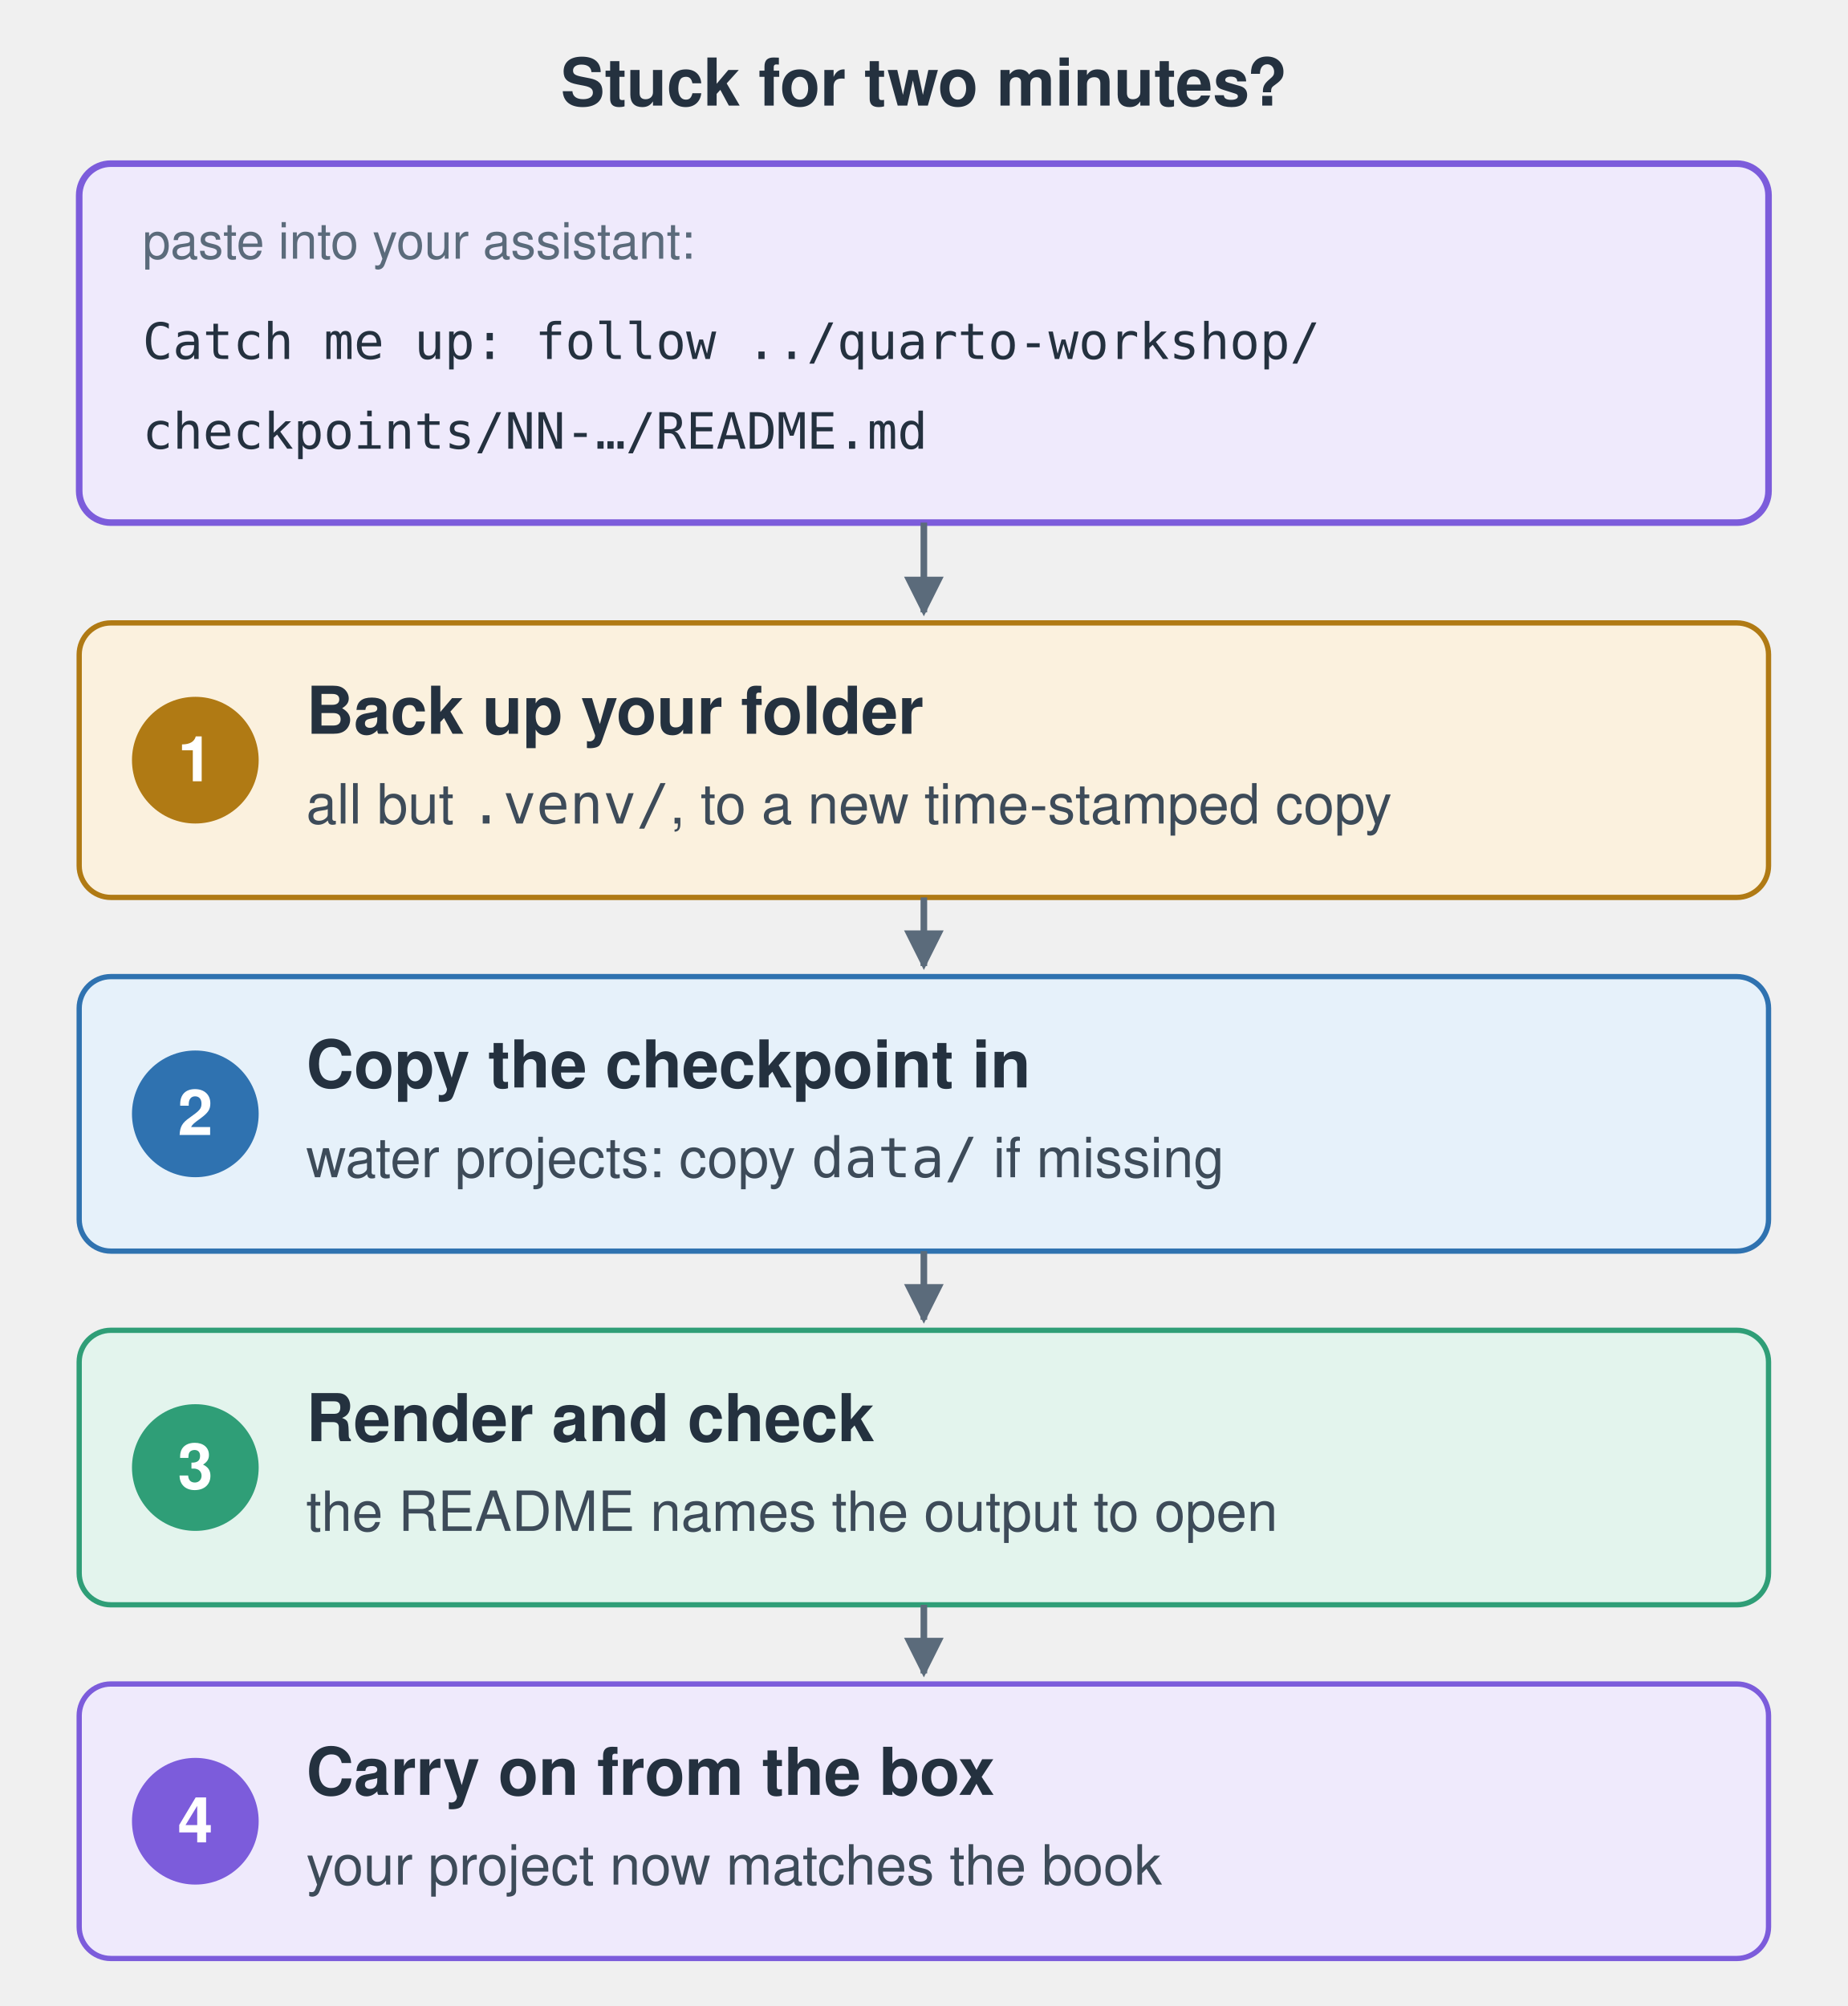
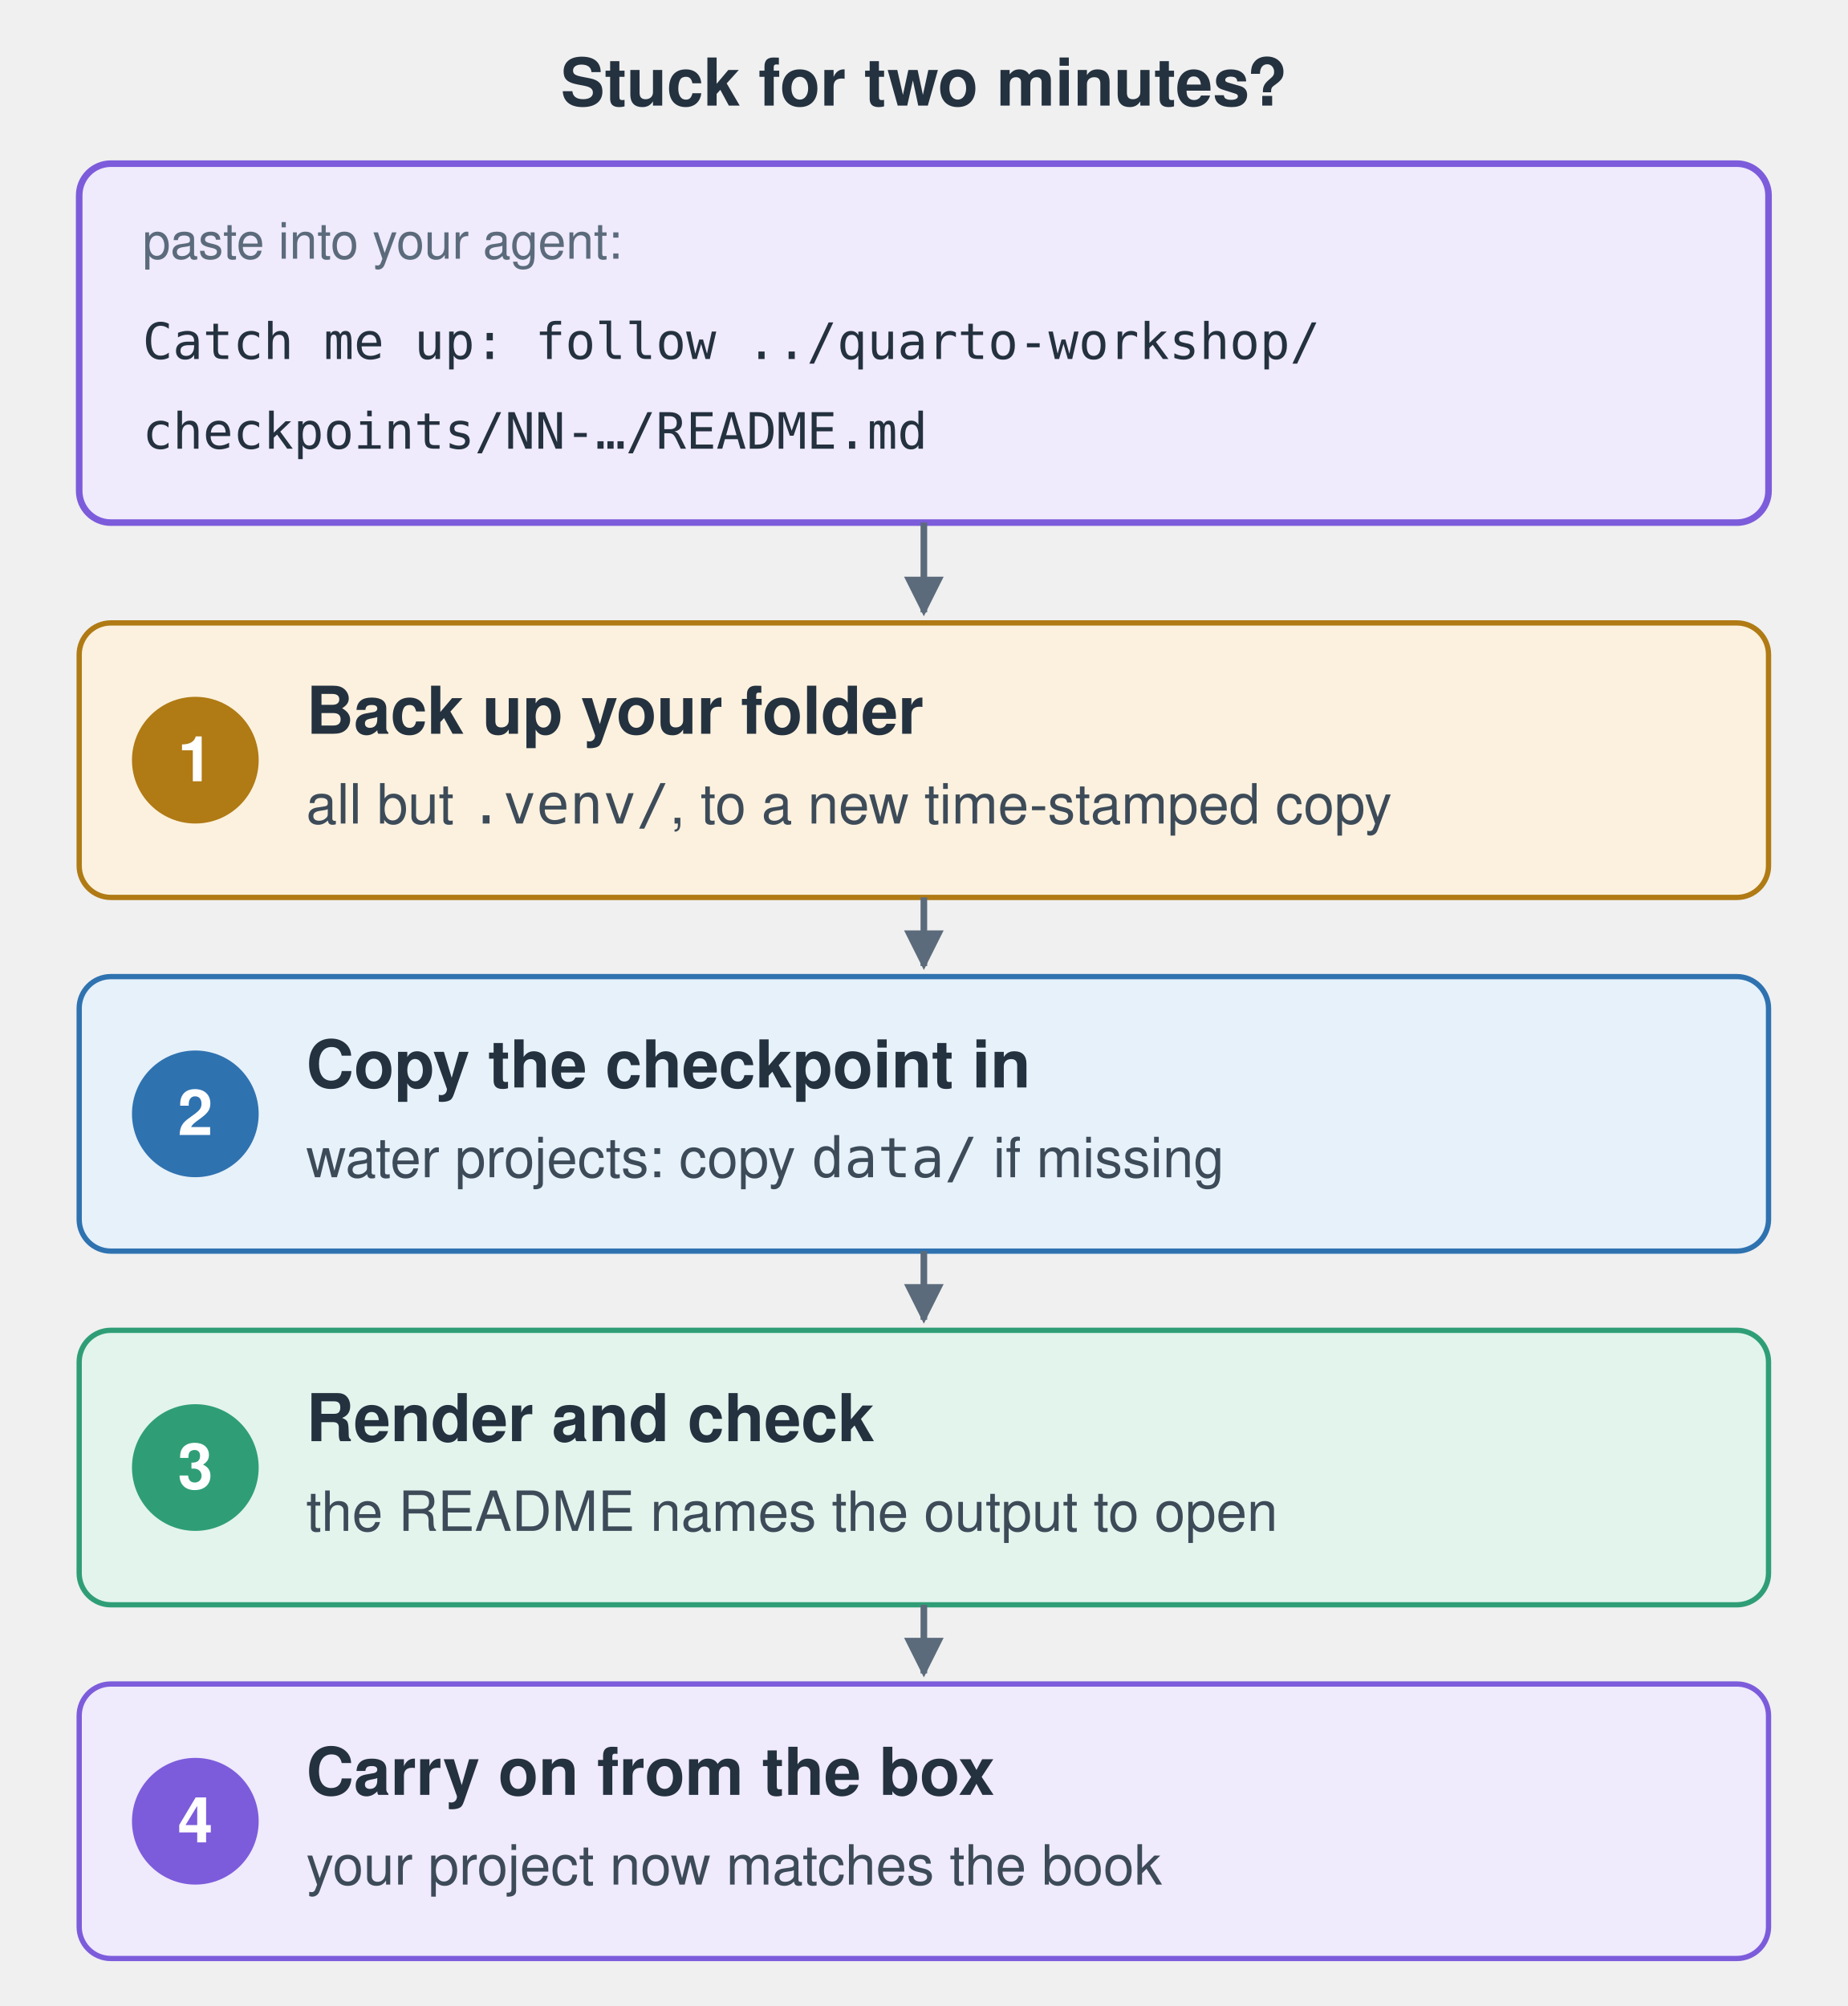
<svg xmlns="http://www.w3.org/2000/svg" viewBox="0 0 700 760" role="img" aria-labelledby="t d">
  <defs>
    <marker id="a" viewBox="0 0 10 10" refX="9" refY="5" markerWidth="6" markerHeight="6" orient="auto">
      <path d="M0,0 L10,5 L0,10 z" fill="#5b6b7b" />
    </marker>
  </defs>
  <style>
  text { font-family: "Avenir Next", "Helvetica Neue", Helvetica, Arial, sans-serif; fill: #24313f; }
  .m { font-family: Menlo, Consolas, "DejaVu Sans Mono", monospace; }
  .h { font-size: 25px; font-weight: 700; }
  .s { font-size: 21px; fill: #3d4b59; }
  .n { font-size: 19px; fill: #5b6b7b; }
  .arrow { stroke: #5b6b7b; stroke-width: 2.5; fill: none; marker-end: url(#a); }
  .num { font-size: 24px; font-weight: 700; fill: #ffffff; }
</style>
  <text x="350" y="40" text-anchor="middle" class="h">Stuck for two minutes?</text>
  <rect x="30" y="62" width="640" height="136" rx="12" fill="#efeafc" stroke="#7c5cdb" stroke-width="2.5" />
-   <text x="54" y="98" class="n">paste into your assistant:</text>
+   <text x="54" y="98" class="n">paste into your agent:</text>
  <text x="54" y="136" class="m" font-size="19">Catch me up: follow ../quarto-workshop/</text>
  <text x="54" y="170" class="m" font-size="19">  checkpoints/NN-…/README.md</text>
  <path class="arrow" d="M350,198 L350,232" />
  <g>
    <rect x="30" y="236" width="640" height="104" rx="12" fill="#fbf1de" stroke="#b07a14" stroke-width="2" />
    <circle cx="74" cy="288" r="24" fill="#b07a14" />
    <text x="74" y="296" text-anchor="middle" class="num">1</text>
    <text x="116" y="278" class="h">Back up your folder</text>
    <text x="116" y="312" class="s">all but <tspan class="m">.venv/</tspan>, to a new time-stamped copy</text>
  </g>
  <path class="arrow" d="M350,340 L350,366" />
  <g>
    <rect x="30" y="370" width="640" height="104" rx="12" fill="#e6f1fa" stroke="#2f72b0" stroke-width="2" />
    <circle cx="74" cy="422" r="24" fill="#2f72b0" />
    <text x="74" y="430" text-anchor="middle" class="num">2</text>
    <text x="116" y="412" class="h">Copy the checkpoint in</text>
    <text x="116" y="446" class="s">water projects: copy <tspan class="m">data/</tspan> if missing</text>
  </g>
  <path class="arrow" d="M350,474 L350,500" />
  <g>
    <rect x="30" y="504" width="640" height="104" rx="12" fill="#e3f4ed" stroke="#2f9e77" stroke-width="2" />
    <circle cx="74" cy="556" r="24" fill="#2f9e77" />
    <text x="74" y="564" text-anchor="middle" class="num">3</text>
    <text x="116" y="546" class="h">Render and check</text>
    <text x="116" y="580" class="s">the README names the output to open</text>
  </g>
  <path class="arrow" d="M350,608 L350,634" />
  <g>
    <rect x="30" y="638" width="640" height="104" rx="12" fill="#efeafc" stroke="#7c5cdb" stroke-width="2" />
    <circle cx="74" cy="690" r="24" fill="#7c5cdb" />
    <text x="74" y="698" text-anchor="middle" class="num">4</text>
    <text x="116" y="680" class="h">Carry on from the box</text>
    <text x="116" y="714" class="s">your project now matches the book</text>
  </g>
</svg>
